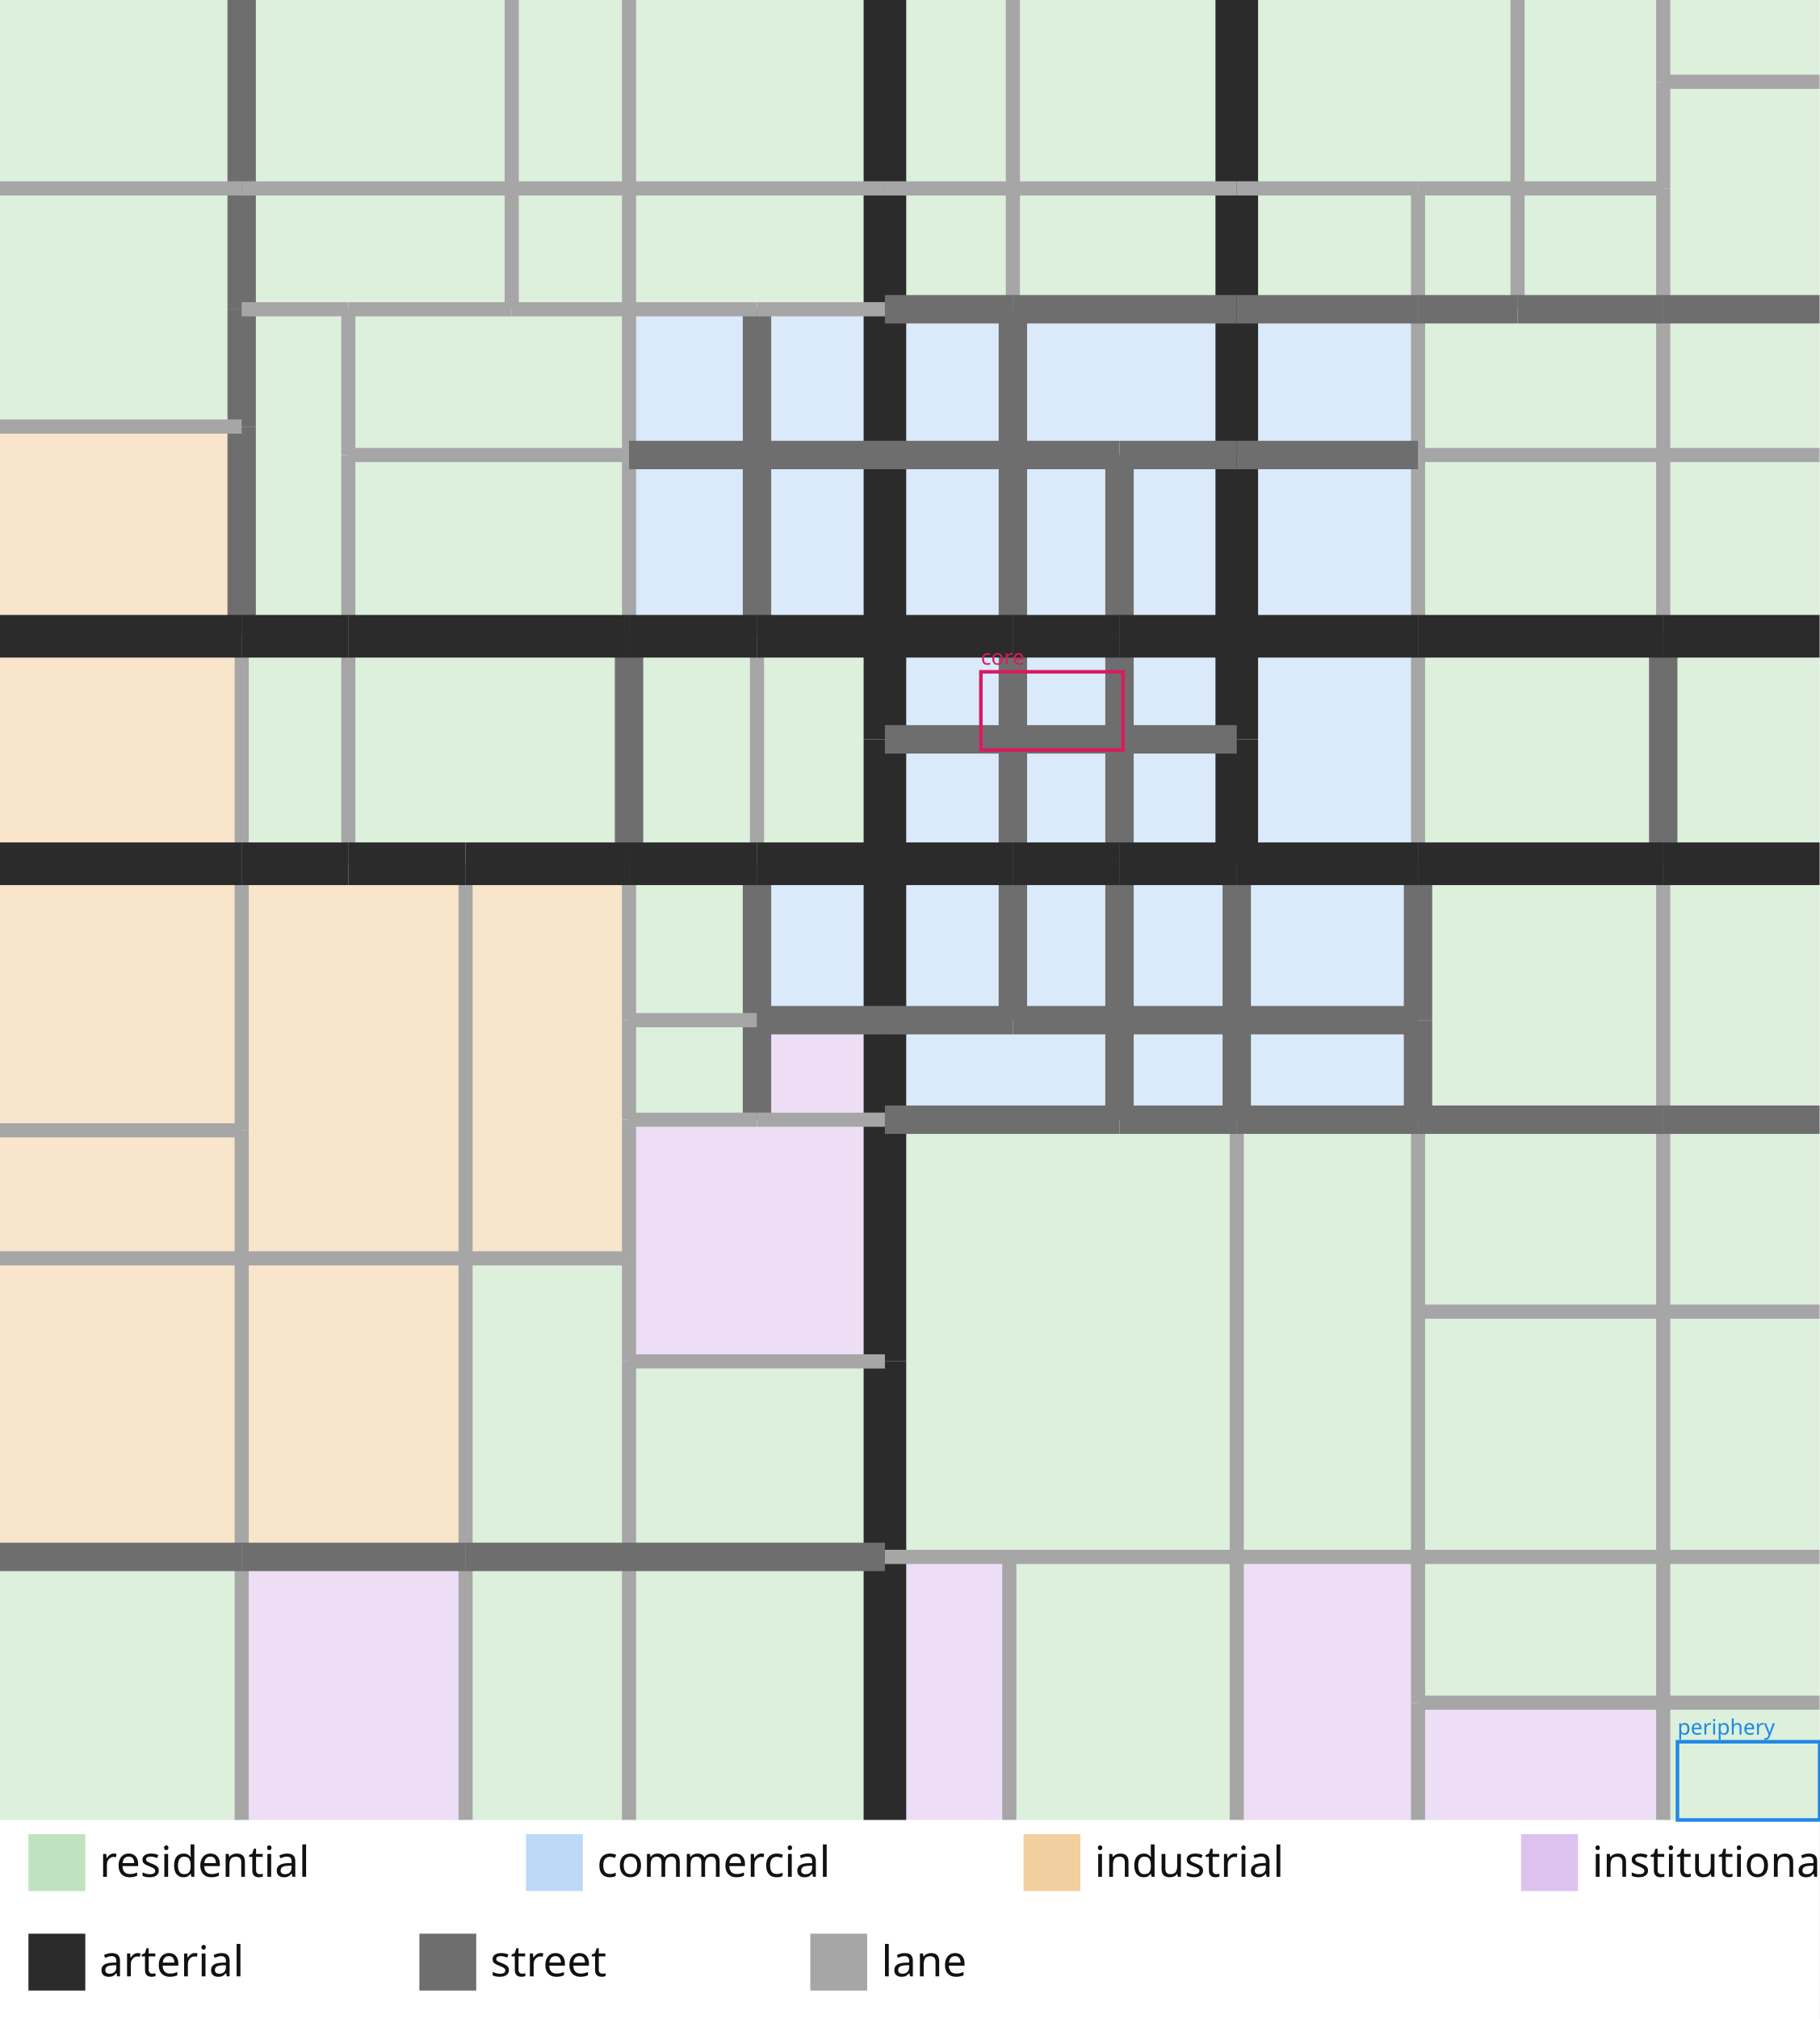
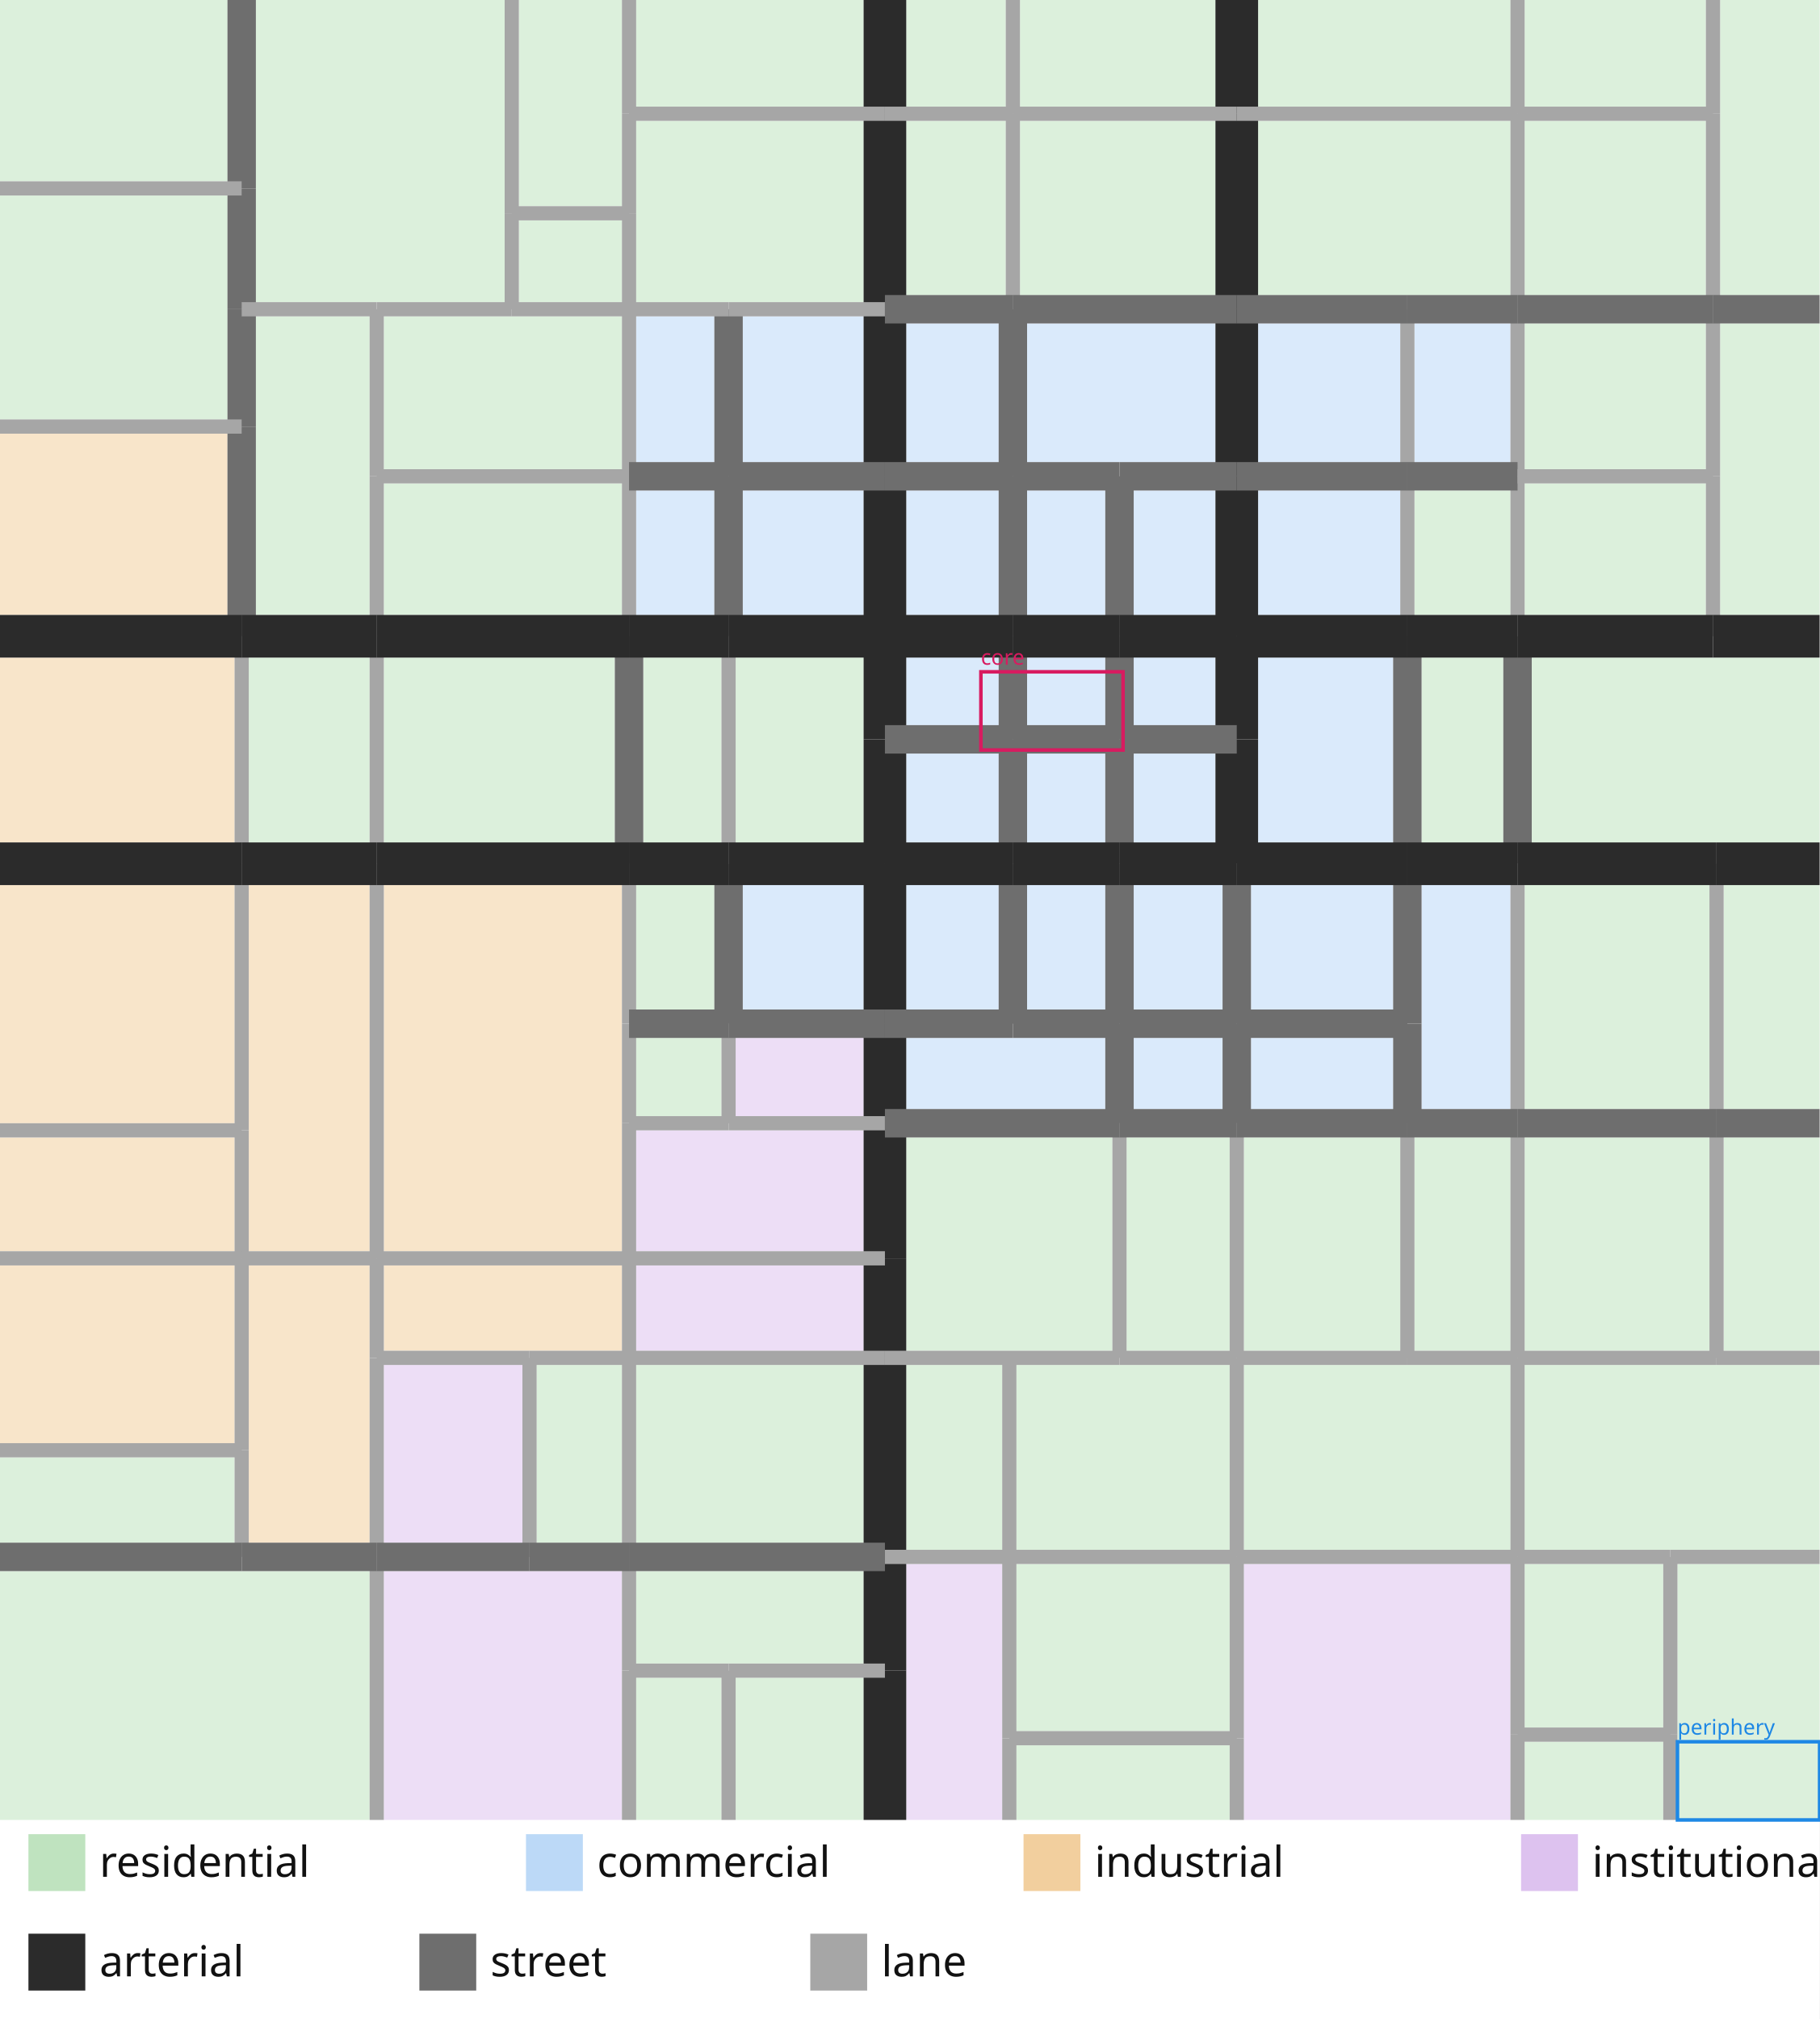
<svg xmlns="http://www.w3.org/2000/svg" width="512" height="568" viewBox="0 0 512 568">
  <rect x="0" y="0" width="512" height="568" fill="#ffffff" />
  <rect x="0" y="0" width="64" height="51" fill="#bfe3bf" fill-opacity="0.55" />
-   <rect x="72" y="0" width="70" height="51" fill="#bfe3bf" fill-opacity="0.55" />
-   <rect x="146" y="0" width="29" height="51" fill="#bfe3bf" fill-opacity="0.55" />
-   <rect x="179" y="0" width="64" height="51" fill="#bfe3bf" fill-opacity="0.55" />
-   <rect x="255" y="0" width="28" height="51" fill="#bfe3bf" fill-opacity="0.55" />
-   <rect x="287" y="0" width="55" height="51" fill="#bfe3bf" fill-opacity="0.55" />
-   <rect x="354" y="0" width="71" height="51" fill="#bfe3bf" fill-opacity="0.55" />
-   <rect x="429" y="0" width="37" height="51" fill="#bfe3bf" fill-opacity="0.55" />
-   <rect x="470" y="0" width="42" height="21" fill="#bfe3bf" fill-opacity="0.55" />
-   <rect x="470" y="25" width="42" height="58" fill="#bfe3bf" fill-opacity="0.55" />
+   <rect x="72" y="0" width="70" height="85" fill="#bfe3bf" fill-opacity="0.55" />
+   <rect x="146" y="0" width="29" height="58" fill="#bfe3bf" fill-opacity="0.55" />
+   <rect x="179" y="0" width="64" height="30" fill="#bfe3bf" fill-opacity="0.55" />
+   <rect x="255" y="0" width="28" height="30" fill="#bfe3bf" fill-opacity="0.55" />
+   <rect x="287" y="0" width="55" height="30" fill="#bfe3bf" fill-opacity="0.55" />
+   <rect x="354" y="0" width="71" height="30" fill="#bfe3bf" fill-opacity="0.55" />
+   <rect x="429" y="0" width="51" height="30" fill="#bfe3bf" fill-opacity="0.55" />
+   <rect x="484" y="0" width="28" height="83" fill="#bfe3bf" fill-opacity="0.55" />
+   <rect x="179" y="34" width="64" height="51" fill="#bfe3bf" fill-opacity="0.55" />
+   <rect x="255" y="34" width="28" height="49" fill="#bfe3bf" fill-opacity="0.55" />
+   <rect x="287" y="34" width="55" height="49" fill="#bfe3bf" fill-opacity="0.55" />
+   <rect x="354" y="34" width="71" height="49" fill="#bfe3bf" fill-opacity="0.55" />
+   <rect x="429" y="34" width="51" height="49" fill="#bfe3bf" fill-opacity="0.55" />
  <rect x="0" y="55" width="64" height="63" fill="#bfe3bf" fill-opacity="0.55" />
-   <rect x="72" y="55" width="70" height="30" fill="#bfe3bf" fill-opacity="0.55" />
-   <rect x="146" y="55" width="29" height="30" fill="#bfe3bf" fill-opacity="0.55" />
-   <rect x="179" y="55" width="64" height="30" fill="#bfe3bf" fill-opacity="0.55" />
-   <rect x="255" y="55" width="28" height="28" fill="#bfe3bf" fill-opacity="0.55" />
-   <rect x="287" y="55" width="55" height="28" fill="#bfe3bf" fill-opacity="0.55" />
-   <rect x="354" y="55" width="43" height="28" fill="#bfe3bf" fill-opacity="0.55" />
-   <rect x="401" y="55" width="24" height="28" fill="#bfe3bf" fill-opacity="0.55" />
-   <rect x="429" y="55" width="37" height="28" fill="#bfe3bf" fill-opacity="0.55" />
-   <rect x="72" y="89" width="24" height="84" fill="#bfe3bf" fill-opacity="0.55" />
-   <rect x="100" y="89" width="75" height="37" fill="#bfe3bf" fill-opacity="0.55" />
-   <rect x="179" y="89" width="30" height="35" fill="#bcd9f7" fill-opacity="0.55" />
-   <rect x="217" y="89" width="26" height="35" fill="#bcd9f7" fill-opacity="0.55" />
-   <rect x="255" y="91" width="26" height="33" fill="#bcd9f7" fill-opacity="0.55" />
-   <rect x="289" y="91" width="53" height="33" fill="#bcd9f7" fill-opacity="0.55" />
-   <rect x="354" y="91" width="43" height="33" fill="#bcd9f7" fill-opacity="0.55" />
-   <rect x="401" y="91" width="65" height="35" fill="#bfe3bf" fill-opacity="0.55" />
-   <rect x="470" y="91" width="42" height="35" fill="#bfe3bf" fill-opacity="0.55" />
+   <rect x="146" y="62" width="29" height="23" fill="#bfe3bf" fill-opacity="0.55" />
+   <rect x="72" y="89" width="32" height="84" fill="#bfe3bf" fill-opacity="0.55" />
+   <rect x="108" y="89" width="67" height="43" fill="#bfe3bf" fill-opacity="0.55" />
+   <rect x="179" y="89" width="22" height="41" fill="#bcd9f7" fill-opacity="0.55" />
+   <rect x="209" y="89" width="34" height="41" fill="#bcd9f7" fill-opacity="0.55" />
+   <rect x="255" y="91" width="26" height="39" fill="#bcd9f7" fill-opacity="0.55" />
+   <rect x="289" y="91" width="53" height="39" fill="#bcd9f7" fill-opacity="0.55" />
+   <rect x="354" y="91" width="40" height="39" fill="#bcd9f7" fill-opacity="0.55" />
+   <rect x="398" y="91" width="27" height="39" fill="#bcd9f7" fill-opacity="0.55" />
+   <rect x="429" y="91" width="51" height="41" fill="#bfe3bf" fill-opacity="0.55" />
+   <rect x="484" y="91" width="28" height="82" fill="#bfe3bf" fill-opacity="0.55" />
  <rect x="0" y="122" width="64" height="51" fill="#f2cf9e" fill-opacity="0.55" />
-   <rect x="100" y="130" width="75" height="43" fill="#bfe3bf" fill-opacity="0.55" />
-   <rect x="401" y="130" width="65" height="43" fill="#bfe3bf" fill-opacity="0.55" />
-   <rect x="470" y="130" width="42" height="43" fill="#bfe3bf" fill-opacity="0.55" />
-   <rect x="179" y="132" width="30" height="41" fill="#bcd9f7" fill-opacity="0.55" />
-   <rect x="217" y="132" width="26" height="41" fill="#bcd9f7" fill-opacity="0.55" />
-   <rect x="255" y="132" width="26" height="41" fill="#bcd9f7" fill-opacity="0.55" />
-   <rect x="289" y="132" width="22" height="41" fill="#bcd9f7" fill-opacity="0.55" />
-   <rect x="319" y="132" width="23" height="41" fill="#bcd9f7" fill-opacity="0.55" />
-   <rect x="354" y="132" width="43" height="41" fill="#bcd9f7" fill-opacity="0.55" />
+   <rect x="108" y="136" width="67" height="37" fill="#bfe3bf" fill-opacity="0.55" />
+   <rect x="429" y="136" width="51" height="37" fill="#bfe3bf" fill-opacity="0.55" />
+   <rect x="179" y="138" width="22" height="35" fill="#bcd9f7" fill-opacity="0.55" />
+   <rect x="209" y="138" width="34" height="35" fill="#bcd9f7" fill-opacity="0.55" />
+   <rect x="255" y="138" width="26" height="35" fill="#bcd9f7" fill-opacity="0.55" />
+   <rect x="289" y="138" width="22" height="35" fill="#bcd9f7" fill-opacity="0.55" />
+   <rect x="319" y="138" width="23" height="35" fill="#bcd9f7" fill-opacity="0.55" />
+   <rect x="354" y="138" width="40" height="35" fill="#bcd9f7" fill-opacity="0.55" />
+   <rect x="398" y="138" width="27" height="35" fill="#bfe3bf" fill-opacity="0.55" />
  <rect x="0" y="185" width="66" height="52" fill="#f2cf9e" fill-opacity="0.55" />
-   <rect x="70" y="185" width="26" height="52" fill="#bfe3bf" fill-opacity="0.55" />
-   <rect x="100" y="185" width="73" height="52" fill="#bfe3bf" fill-opacity="0.55" />
-   <rect x="181" y="185" width="30" height="52" fill="#bfe3bf" fill-opacity="0.55" />
-   <rect x="215" y="185" width="28" height="52" fill="#bfe3bf" fill-opacity="0.55" />
+   <rect x="70" y="185" width="34" height="52" fill="#bfe3bf" fill-opacity="0.55" />
+   <rect x="108" y="185" width="65" height="52" fill="#bfe3bf" fill-opacity="0.55" />
+   <rect x="181" y="185" width="22" height="52" fill="#bfe3bf" fill-opacity="0.55" />
+   <rect x="207" y="185" width="36" height="52" fill="#bfe3bf" fill-opacity="0.55" />
  <rect x="255" y="185" width="26" height="19" fill="#bcd9f7" fill-opacity="0.55" />
  <rect x="289" y="185" width="22" height="19" fill="#bcd9f7" fill-opacity="0.55" />
  <rect x="319" y="185" width="23" height="19" fill="#bcd9f7" fill-opacity="0.55" />
-   <rect x="354" y="185" width="43" height="52" fill="#bcd9f7" fill-opacity="0.55" />
-   <rect x="401" y="185" width="63" height="52" fill="#bfe3bf" fill-opacity="0.55" />
-   <rect x="472" y="185" width="40" height="52" fill="#bfe3bf" fill-opacity="0.55" />
+   <rect x="354" y="185" width="38" height="52" fill="#bcd9f7" fill-opacity="0.55" />
+   <rect x="400" y="185" width="23" height="52" fill="#bfe3bf" fill-opacity="0.55" />
+   <rect x="431" y="185" width="81" height="52" fill="#bfe3bf" fill-opacity="0.55" />
  <rect x="255" y="212" width="26" height="25" fill="#bcd9f7" fill-opacity="0.55" />
  <rect x="289" y="212" width="22" height="25" fill="#bcd9f7" fill-opacity="0.55" />
  <rect x="319" y="212" width="23" height="25" fill="#bcd9f7" fill-opacity="0.55" />
  <rect x="0" y="249" width="66" height="67" fill="#f2cf9e" fill-opacity="0.55" />
-   <rect x="70" y="249" width="59" height="103" fill="#f2cf9e" fill-opacity="0.55" />
-   <rect x="133" y="249" width="42" height="103" fill="#f2cf9e" fill-opacity="0.55" />
-   <rect x="179" y="249" width="30" height="36" fill="#bfe3bf" fill-opacity="0.55" />
-   <rect x="217" y="249" width="26" height="34" fill="#bcd9f7" fill-opacity="0.55" />
-   <rect x="255" y="249" width="26" height="34" fill="#bcd9f7" fill-opacity="0.55" />
-   <rect x="289" y="249" width="22" height="34" fill="#bcd9f7" fill-opacity="0.55" />
-   <rect x="319" y="249" width="25" height="34" fill="#bcd9f7" fill-opacity="0.55" />
-   <rect x="352" y="249" width="43" height="34" fill="#bcd9f7" fill-opacity="0.55" />
-   <rect x="403" y="249" width="63" height="62" fill="#bfe3bf" fill-opacity="0.55" />
-   <rect x="470" y="249" width="42" height="62" fill="#bfe3bf" fill-opacity="0.55" />
-   <rect x="179" y="289" width="30" height="24" fill="#bfe3bf" fill-opacity="0.55" />
-   <rect x="217" y="291" width="26" height="22" fill="#ddc2ef" fill-opacity="0.55" />
-   <rect x="255" y="291" width="56" height="20" fill="#bcd9f7" fill-opacity="0.55" />
-   <rect x="319" y="291" width="25" height="20" fill="#bcd9f7" fill-opacity="0.55" />
-   <rect x="352" y="291" width="43" height="20" fill="#bcd9f7" fill-opacity="0.55" />
-   <rect x="179" y="317" width="64" height="64" fill="#ddc2ef" fill-opacity="0.55" />
-   <rect x="255" y="319" width="91" height="117" fill="#bfe3bf" fill-opacity="0.55" />
-   <rect x="350" y="319" width="47" height="117" fill="#bfe3bf" fill-opacity="0.55" />
-   <rect x="401" y="319" width="65" height="48" fill="#bfe3bf" fill-opacity="0.55" />
-   <rect x="470" y="319" width="42" height="48" fill="#bfe3bf" fill-opacity="0.55" />
+   <rect x="70" y="249" width="34" height="103" fill="#f2cf9e" fill-opacity="0.55" />
+   <rect x="108" y="249" width="67" height="103" fill="#f2cf9e" fill-opacity="0.55" />
+   <rect x="179" y="249" width="22" height="35" fill="#bfe3bf" fill-opacity="0.55" />
+   <rect x="209" y="249" width="34" height="35" fill="#bcd9f7" fill-opacity="0.55" />
+   <rect x="255" y="249" width="26" height="35" fill="#bcd9f7" fill-opacity="0.55" />
+   <rect x="289" y="249" width="22" height="35" fill="#bcd9f7" fill-opacity="0.55" />
+   <rect x="319" y="249" width="25" height="35" fill="#bcd9f7" fill-opacity="0.55" />
+   <rect x="352" y="249" width="40" height="35" fill="#bcd9f7" fill-opacity="0.55" />
+   <rect x="400" y="249" width="25" height="63" fill="#bcd9f7" fill-opacity="0.55" />
+   <rect x="429" y="249" width="52" height="63" fill="#bfe3bf" fill-opacity="0.55" />
+   <rect x="485" y="249" width="27" height="63" fill="#bfe3bf" fill-opacity="0.55" />
+   <rect x="179" y="292" width="24" height="22" fill="#bfe3bf" fill-opacity="0.55" />
+   <rect x="207" y="292" width="36" height="22" fill="#ddc2ef" fill-opacity="0.55" />
+   <rect x="255" y="292" width="56" height="20" fill="#bcd9f7" fill-opacity="0.55" />
+   <rect x="319" y="292" width="25" height="20" fill="#bcd9f7" fill-opacity="0.55" />
+   <rect x="352" y="292" width="40" height="20" fill="#bcd9f7" fill-opacity="0.55" />
+   <rect x="179" y="318" width="64" height="34" fill="#ddc2ef" fill-opacity="0.55" />
  <rect x="0" y="320" width="66" height="32" fill="#f2cf9e" fill-opacity="0.55" />
-   <rect x="0" y="356" width="66" height="78" fill="#f2cf9e" fill-opacity="0.55" />
-   <rect x="70" y="356" width="59" height="78" fill="#f2cf9e" fill-opacity="0.55" />
-   <rect x="133" y="356" width="42" height="78" fill="#bfe3bf" fill-opacity="0.55" />
-   <rect x="401" y="371" width="65" height="65" fill="#bfe3bf" fill-opacity="0.55" />
-   <rect x="470" y="371" width="42" height="65" fill="#bfe3bf" fill-opacity="0.55" />
-   <rect x="179" y="385" width="64" height="49" fill="#bfe3bf" fill-opacity="0.55" />
+   <rect x="255" y="320" width="58" height="60" fill="#bfe3bf" fill-opacity="0.55" />
+   <rect x="317" y="320" width="29" height="60" fill="#bfe3bf" fill-opacity="0.55" />
+   <rect x="350" y="320" width="44" height="60" fill="#bfe3bf" fill-opacity="0.55" />
+   <rect x="398" y="320" width="27" height="60" fill="#bfe3bf" fill-opacity="0.55" />
+   <rect x="429" y="320" width="52" height="60" fill="#bfe3bf" fill-opacity="0.55" />
+   <rect x="485" y="320" width="27" height="60" fill="#bfe3bf" fill-opacity="0.55" />
+   <rect x="0" y="356" width="66" height="50" fill="#f2cf9e" fill-opacity="0.55" />
+   <rect x="70" y="356" width="34" height="78" fill="#f2cf9e" fill-opacity="0.55" />
+   <rect x="108" y="356" width="67" height="24" fill="#f2cf9e" fill-opacity="0.55" />
+   <rect x="179" y="356" width="64" height="24" fill="#ddc2ef" fill-opacity="0.55" />
+   <rect x="108" y="384" width="39" height="50" fill="#ddc2ef" fill-opacity="0.55" />
+   <rect x="151" y="384" width="24" height="50" fill="#bfe3bf" fill-opacity="0.55" />
+   <rect x="179" y="384" width="64" height="50" fill="#bfe3bf" fill-opacity="0.55" />
+   <rect x="255" y="384" width="27" height="52" fill="#bfe3bf" fill-opacity="0.55" />
+   <rect x="286" y="384" width="60" height="52" fill="#bfe3bf" fill-opacity="0.55" />
+   <rect x="350" y="384" width="75" height="52" fill="#bfe3bf" fill-opacity="0.55" />
+   <rect x="429" y="384" width="83" height="52" fill="#bfe3bf" fill-opacity="0.55" />
+   <rect x="0" y="410" width="66" height="24" fill="#bfe3bf" fill-opacity="0.55" />
  <rect x="255" y="440" width="27" height="72" fill="#ddc2ef" fill-opacity="0.55" />
-   <rect x="286" y="440" width="60" height="72" fill="#bfe3bf" fill-opacity="0.55" />
-   <rect x="350" y="440" width="47" height="72" fill="#ddc2ef" fill-opacity="0.55" />
-   <rect x="401" y="440" width="65" height="37" fill="#bfe3bf" fill-opacity="0.55" />
-   <rect x="470" y="440" width="42" height="37" fill="#bfe3bf" fill-opacity="0.55" />
-   <rect x="0" y="442" width="66" height="70" fill="#bfe3bf" fill-opacity="0.55" />
-   <rect x="70" y="442" width="59" height="70" fill="#ddc2ef" fill-opacity="0.55" />
-   <rect x="133" y="442" width="42" height="70" fill="#bfe3bf" fill-opacity="0.55" />
-   <rect x="179" y="442" width="64" height="70" fill="#bfe3bf" fill-opacity="0.55" />
-   <rect x="401" y="481" width="65" height="31" fill="#ddc2ef" fill-opacity="0.55" />
-   <rect x="470" y="481" width="42" height="31" fill="#bfe3bf" fill-opacity="0.55" />
+   <rect x="286" y="440" width="60" height="47" fill="#bfe3bf" fill-opacity="0.55" />
+   <rect x="350" y="440" width="75" height="72" fill="#ddc2ef" fill-opacity="0.55" />
+   <rect x="429" y="440" width="39" height="46" fill="#bfe3bf" fill-opacity="0.55" />
+   <rect x="472" y="440" width="40" height="72" fill="#bfe3bf" fill-opacity="0.55" />
+   <rect x="0" y="442" width="104" height="70" fill="#bfe3bf" fill-opacity="0.55" />
+   <rect x="108" y="442" width="67" height="70" fill="#ddc2ef" fill-opacity="0.55" />
+   <rect x="179" y="442" width="64" height="26" fill="#bfe3bf" fill-opacity="0.55" />
+   <rect x="179" y="472" width="24" height="40" fill="#bfe3bf" fill-opacity="0.55" />
+   <rect x="207" y="472" width="36" height="40" fill="#bfe3bf" fill-opacity="0.55" />
+   <rect x="429" y="490" width="39" height="22" fill="#bfe3bf" fill-opacity="0.55" />
+   <rect x="286" y="491" width="60" height="21" fill="#bfe3bf" fill-opacity="0.55" />
  <rect x="64" y="0" width="8" height="53" fill="#6e6e6e" />
  <rect x="64" y="53" width="8" height="34" fill="#6e6e6e" />
  <rect x="64" y="87" width="8" height="33" fill="#6e6e6e" />
  <rect x="64" y="120" width="8" height="59" fill="#6e6e6e" />
  <rect x="66" y="179" width="4" height="64" fill="#a6a6a6" />
  <rect x="66" y="243" width="4" height="75" fill="#a6a6a6" />
  <rect x="66" y="318" width="4" height="36" fill="#a6a6a6" />
-   <rect x="66" y="354" width="4" height="84" fill="#a6a6a6" />
-   <rect x="66" y="438" width="4" height="74" fill="#a6a6a6" />
-   <rect x="96" y="87" width="4" height="41" fill="#a6a6a6" />
-   <rect x="96" y="128" width="4" height="51" fill="#a6a6a6" />
-   <rect x="96" y="179" width="4" height="64" fill="#a6a6a6" />
-   <rect x="129" y="243" width="4" height="111" fill="#a6a6a6" />
-   <rect x="129" y="354" width="4" height="84" fill="#a6a6a6" />
-   <rect x="129" y="438" width="4" height="74" fill="#a6a6a6" />
-   <rect x="142" y="0" width="4" height="53" fill="#a6a6a6" />
-   <rect x="142" y="53" width="4" height="34" fill="#a6a6a6" />
-   <rect x="175" y="0" width="4" height="53" fill="#a6a6a6" />
-   <rect x="175" y="53" width="4" height="34" fill="#a6a6a6" />
-   <rect x="175" y="87" width="4" height="41" fill="#a6a6a6" />
-   <rect x="175" y="128" width="4" height="51" fill="#a6a6a6" />
+   <rect x="66" y="354" width="4" height="54" fill="#a6a6a6" />
+   <rect x="66" y="408" width="4" height="30" fill="#a6a6a6" />
+   <rect x="104" y="87" width="4" height="47" fill="#a6a6a6" />
+   <rect x="104" y="134" width="4" height="45" fill="#a6a6a6" />
+   <rect x="104" y="179" width="4" height="64" fill="#a6a6a6" />
+   <rect x="104" y="243" width="4" height="111" fill="#a6a6a6" />
+   <rect x="104" y="354" width="4" height="28" fill="#a6a6a6" />
+   <rect x="104" y="382" width="4" height="56" fill="#a6a6a6" />
+   <rect x="104" y="438" width="4" height="74" fill="#a6a6a6" />
+   <rect x="142" y="0" width="4" height="60" fill="#a6a6a6" />
+   <rect x="142" y="60" width="4" height="27" fill="#a6a6a6" />
+   <rect x="147" y="382" width="4" height="56" fill="#a6a6a6" />
+   <rect x="175" y="0" width="4" height="32" fill="#a6a6a6" />
+   <rect x="175" y="32" width="4" height="28" fill="#a6a6a6" />
+   <rect x="175" y="60" width="4" height="27" fill="#a6a6a6" />
+   <rect x="175" y="87" width="4" height="47" fill="#a6a6a6" />
+   <rect x="175" y="134" width="4" height="45" fill="#a6a6a6" />
  <rect x="173" y="179" width="8" height="64" fill="#6e6e6e" />
-   <rect x="175" y="243" width="4" height="44" fill="#a6a6a6" />
-   <rect x="175" y="287" width="4" height="28" fill="#a6a6a6" />
-   <rect x="175" y="315" width="4" height="39" fill="#a6a6a6" />
-   <rect x="175" y="354" width="4" height="29" fill="#a6a6a6" />
-   <rect x="175" y="383" width="4" height="55" fill="#a6a6a6" />
-   <rect x="175" y="438" width="4" height="74" fill="#a6a6a6" />
-   <rect x="209" y="87" width="8" height="41" fill="#6e6e6e" />
-   <rect x="209" y="128" width="8" height="51" fill="#6e6e6e" />
-   <rect x="211" y="179" width="4" height="64" fill="#a6a6a6" />
-   <rect x="209" y="243" width="8" height="44" fill="#6e6e6e" />
-   <rect x="209" y="287" width="8" height="28" fill="#6e6e6e" />
-   <rect x="243" y="0" width="12" height="53" fill="#2b2b2b" />
-   <rect x="243" y="53" width="12" height="34" fill="#2b2b2b" />
-   <rect x="243" y="87" width="12" height="41" fill="#2b2b2b" />
-   <rect x="243" y="128" width="12" height="51" fill="#2b2b2b" />
+   <rect x="175" y="243" width="4" height="45" fill="#a6a6a6" />
+   <rect x="175" y="288" width="4" height="28" fill="#a6a6a6" />
+   <rect x="175" y="316" width="4" height="38" fill="#a6a6a6" />
+   <rect x="175" y="354" width="4" height="28" fill="#a6a6a6" />
+   <rect x="175" y="382" width="4" height="56" fill="#a6a6a6" />
+   <rect x="175" y="438" width="4" height="32" fill="#a6a6a6" />
+   <rect x="175" y="470" width="4" height="42" fill="#a6a6a6" />
+   <rect x="201" y="87" width="8" height="47" fill="#6e6e6e" />
+   <rect x="201" y="134" width="8" height="45" fill="#6e6e6e" />
+   <rect x="203" y="179" width="4" height="64" fill="#a6a6a6" />
+   <rect x="201" y="243" width="8" height="45" fill="#6e6e6e" />
+   <rect x="203" y="288" width="4" height="28" fill="#a6a6a6" />
+   <rect x="203" y="470" width="4" height="42" fill="#a6a6a6" />
+   <rect x="243" y="0" width="12" height="32" fill="#2b2b2b" />
+   <rect x="243" y="32" width="12" height="55" fill="#2b2b2b" />
+   <rect x="243" y="87" width="12" height="47" fill="#2b2b2b" />
+   <rect x="243" y="134" width="12" height="45" fill="#2b2b2b" />
  <rect x="243" y="179" width="12" height="29" fill="#2b2b2b" />
  <rect x="243" y="208" width="12" height="35" fill="#2b2b2b" />
-   <rect x="243" y="243" width="12" height="44" fill="#2b2b2b" />
-   <rect x="243" y="287" width="12" height="28" fill="#2b2b2b" />
-   <rect x="243" y="315" width="12" height="68" fill="#2b2b2b" />
-   <rect x="243" y="383" width="12" height="55" fill="#2b2b2b" />
-   <rect x="243" y="438" width="12" height="74" fill="#2b2b2b" />
-   <rect x="282" y="438" width="4" height="74" fill="#a6a6a6" />
-   <rect x="283" y="0" width="4" height="53" fill="#a6a6a6" />
-   <rect x="283" y="53" width="4" height="34" fill="#a6a6a6" />
-   <rect x="281" y="87" width="8" height="41" fill="#6e6e6e" />
-   <rect x="281" y="128" width="8" height="51" fill="#6e6e6e" />
+   <rect x="243" y="243" width="12" height="45" fill="#2b2b2b" />
+   <rect x="243" y="288" width="12" height="28" fill="#2b2b2b" />
+   <rect x="243" y="316" width="12" height="38" fill="#2b2b2b" />
+   <rect x="243" y="354" width="12" height="28" fill="#2b2b2b" />
+   <rect x="243" y="382" width="12" height="56" fill="#2b2b2b" />
+   <rect x="243" y="438" width="12" height="32" fill="#2b2b2b" />
+   <rect x="243" y="470" width="12" height="42" fill="#2b2b2b" />
+   <rect x="282" y="382" width="4" height="56" fill="#a6a6a6" />
+   <rect x="282" y="438" width="4" height="51" fill="#a6a6a6" />
+   <rect x="282" y="489" width="4" height="23" fill="#a6a6a6" />
+   <rect x="283" y="0" width="4" height="32" fill="#a6a6a6" />
+   <rect x="283" y="32" width="4" height="55" fill="#a6a6a6" />
+   <rect x="281" y="87" width="8" height="47" fill="#6e6e6e" />
+   <rect x="281" y="134" width="8" height="45" fill="#6e6e6e" />
  <rect x="281" y="179" width="8" height="29" fill="#6e6e6e" />
  <rect x="281" y="208" width="8" height="35" fill="#6e6e6e" />
-   <rect x="281" y="243" width="8" height="44" fill="#6e6e6e" />
-   <rect x="311" y="128" width="8" height="51" fill="#6e6e6e" />
+   <rect x="281" y="243" width="8" height="45" fill="#6e6e6e" />
+   <rect x="311" y="134" width="8" height="45" fill="#6e6e6e" />
  <rect x="311" y="179" width="8" height="29" fill="#6e6e6e" />
  <rect x="311" y="208" width="8" height="35" fill="#6e6e6e" />
-   <rect x="311" y="243" width="8" height="44" fill="#6e6e6e" />
-   <rect x="311" y="287" width="8" height="28" fill="#6e6e6e" />
-   <rect x="342" y="0" width="12" height="53" fill="#2b2b2b" />
-   <rect x="342" y="53" width="12" height="34" fill="#2b2b2b" />
-   <rect x="342" y="87" width="12" height="41" fill="#2b2b2b" />
-   <rect x="342" y="128" width="12" height="51" fill="#2b2b2b" />
+   <rect x="311" y="243" width="8" height="45" fill="#6e6e6e" />
+   <rect x="311" y="288" width="8" height="28" fill="#6e6e6e" />
+   <rect x="313" y="316" width="4" height="66" fill="#a6a6a6" />
+   <rect x="342" y="0" width="12" height="32" fill="#2b2b2b" />
+   <rect x="342" y="32" width="12" height="55" fill="#2b2b2b" />
+   <rect x="342" y="87" width="12" height="47" fill="#2b2b2b" />
+   <rect x="342" y="134" width="12" height="45" fill="#2b2b2b" />
  <rect x="342" y="179" width="12" height="29" fill="#2b2b2b" />
  <rect x="342" y="208" width="12" height="35" fill="#2b2b2b" />
-   <rect x="344" y="243" width="8" height="44" fill="#6e6e6e" />
-   <rect x="344" y="287" width="8" height="28" fill="#6e6e6e" />
-   <rect x="346" y="315" width="4" height="123" fill="#a6a6a6" />
-   <rect x="346" y="438" width="4" height="74" fill="#a6a6a6" />
-   <rect x="397" y="53" width="4" height="34" fill="#a6a6a6" />
-   <rect x="397" y="87" width="4" height="41" fill="#a6a6a6" />
-   <rect x="397" y="128" width="4" height="51" fill="#a6a6a6" />
-   <rect x="397" y="179" width="4" height="64" fill="#a6a6a6" />
-   <rect x="395" y="243" width="8" height="44" fill="#6e6e6e" />
-   <rect x="395" y="287" width="8" height="28" fill="#6e6e6e" />
-   <rect x="397" y="315" width="4" height="54" fill="#a6a6a6" />
-   <rect x="397" y="369" width="4" height="69" fill="#a6a6a6" />
-   <rect x="397" y="438" width="4" height="41" fill="#a6a6a6" />
-   <rect x="397" y="479" width="4" height="33" fill="#a6a6a6" />
-   <rect x="425" y="0" width="4" height="53" fill="#a6a6a6" />
-   <rect x="425" y="53" width="4" height="34" fill="#a6a6a6" />
-   <rect x="466" y="0" width="4" height="23" fill="#a6a6a6" />
-   <rect x="466" y="23" width="4" height="30" fill="#a6a6a6" />
-   <rect x="466" y="53" width="4" height="34" fill="#a6a6a6" />
-   <rect x="466" y="87" width="4" height="41" fill="#a6a6a6" />
-   <rect x="466" y="128" width="4" height="51" fill="#a6a6a6" />
-   <rect x="464" y="179" width="8" height="64" fill="#6e6e6e" />
-   <rect x="466" y="243" width="4" height="72" fill="#a6a6a6" />
-   <rect x="466" y="315" width="4" height="54" fill="#a6a6a6" />
-   <rect x="466" y="369" width="4" height="69" fill="#a6a6a6" />
-   <rect x="466" y="438" width="4" height="41" fill="#a6a6a6" />
-   <rect x="466" y="479" width="4" height="33" fill="#a6a6a6" />
-   <rect x="468" y="21" width="44" height="4" fill="#a6a6a6" />
+   <rect x="344" y="243" width="8" height="45" fill="#6e6e6e" />
+   <rect x="344" y="288" width="8" height="28" fill="#6e6e6e" />
+   <rect x="346" y="316" width="4" height="66" fill="#a6a6a6" />
+   <rect x="346" y="382" width="4" height="56" fill="#a6a6a6" />
+   <rect x="346" y="438" width="4" height="51" fill="#a6a6a6" />
+   <rect x="346" y="489" width="4" height="23" fill="#a6a6a6" />
+   <rect x="394" y="87" width="4" height="47" fill="#a6a6a6" />
+   <rect x="394" y="134" width="4" height="45" fill="#a6a6a6" />
+   <rect x="392" y="179" width="8" height="64" fill="#6e6e6e" />
+   <rect x="392" y="243" width="8" height="45" fill="#6e6e6e" />
+   <rect x="392" y="288" width="8" height="28" fill="#6e6e6e" />
+   <rect x="394" y="316" width="4" height="66" fill="#a6a6a6" />
+   <rect x="425" y="0" width="4" height="32" fill="#a6a6a6" />
+   <rect x="425" y="32" width="4" height="55" fill="#a6a6a6" />
+   <rect x="425" y="87" width="4" height="47" fill="#a6a6a6" />
+   <rect x="425" y="134" width="4" height="45" fill="#a6a6a6" />
+   <rect x="423" y="179" width="8" height="64" fill="#6e6e6e" />
+   <rect x="425" y="243" width="4" height="73" fill="#a6a6a6" />
+   <rect x="425" y="316" width="4" height="66" fill="#a6a6a6" />
+   <rect x="425" y="382" width="4" height="56" fill="#a6a6a6" />
+   <rect x="425" y="438" width="4" height="50" fill="#a6a6a6" />
+   <rect x="425" y="488" width="4" height="24" fill="#a6a6a6" />
+   <rect x="468" y="438" width="4" height="50" fill="#a6a6a6" />
+   <rect x="468" y="488" width="4" height="24" fill="#a6a6a6" />
+   <rect x="480" y="0" width="4" height="32" fill="#a6a6a6" />
+   <rect x="480" y="32" width="4" height="55" fill="#a6a6a6" />
+   <rect x="480" y="87" width="4" height="47" fill="#a6a6a6" />
+   <rect x="480" y="134" width="4" height="45" fill="#a6a6a6" />
+   <rect x="481" y="243" width="4" height="73" fill="#a6a6a6" />
+   <rect x="481" y="316" width="4" height="66" fill="#a6a6a6" />
+   <rect x="177" y="30" width="72" height="4" fill="#a6a6a6" />
+   <rect x="249" y="30" width="36" height="4" fill="#a6a6a6" />
+   <rect x="285" y="30" width="63" height="4" fill="#a6a6a6" />
+   <rect x="348" y="30" width="79" height="4" fill="#a6a6a6" />
+   <rect x="427" y="30" width="55" height="4" fill="#a6a6a6" />
  <rect x="0" y="51" width="68" height="4" fill="#a6a6a6" />
-   <rect x="68" y="51" width="76" height="4" fill="#a6a6a6" />
-   <rect x="144" y="51" width="33" height="4" fill="#a6a6a6" />
-   <rect x="177" y="51" width="72" height="4" fill="#a6a6a6" />
-   <rect x="249" y="51" width="36" height="4" fill="#a6a6a6" />
-   <rect x="285" y="51" width="63" height="4" fill="#a6a6a6" />
-   <rect x="348" y="51" width="51" height="4" fill="#a6a6a6" />
-   <rect x="399" y="51" width="28" height="4" fill="#a6a6a6" />
-   <rect x="427" y="51" width="41" height="4" fill="#a6a6a6" />
-   <rect x="68" y="85" width="30" height="4" fill="#a6a6a6" />
-   <rect x="98" y="85" width="46" height="4" fill="#a6a6a6" />
+   <rect x="144" y="58" width="33" height="4" fill="#a6a6a6" />
+   <rect x="68" y="85" width="38" height="4" fill="#a6a6a6" />
+   <rect x="106" y="85" width="38" height="4" fill="#a6a6a6" />
  <rect x="144" y="85" width="33" height="4" fill="#a6a6a6" />
-   <rect x="177" y="85" width="36" height="4" fill="#a6a6a6" />
-   <rect x="213" y="85" width="36" height="4" fill="#a6a6a6" />
+   <rect x="177" y="85" width="28" height="4" fill="#a6a6a6" />
+   <rect x="205" y="85" width="44" height="4" fill="#a6a6a6" />
  <rect x="249" y="83" width="36" height="8" fill="#6e6e6e" />
  <rect x="285" y="83" width="63" height="8" fill="#6e6e6e" />
-   <rect x="348" y="83" width="51" height="8" fill="#6e6e6e" />
-   <rect x="399" y="83" width="28" height="8" fill="#6e6e6e" />
-   <rect x="427" y="83" width="41" height="8" fill="#6e6e6e" />
-   <rect x="468" y="83" width="44" height="8" fill="#6e6e6e" />
+   <rect x="348" y="83" width="48" height="8" fill="#6e6e6e" />
+   <rect x="396" y="83" width="31" height="8" fill="#6e6e6e" />
+   <rect x="427" y="83" width="55" height="8" fill="#6e6e6e" />
+   <rect x="482" y="83" width="30" height="8" fill="#6e6e6e" />
  <rect x="0" y="118" width="68" height="4" fill="#a6a6a6" />
-   <rect x="98" y="126" width="79" height="4" fill="#a6a6a6" />
-   <rect x="177" y="124" width="36" height="8" fill="#6e6e6e" />
-   <rect x="213" y="124" width="36" height="8" fill="#6e6e6e" />
-   <rect x="249" y="124" width="36" height="8" fill="#6e6e6e" />
-   <rect x="285" y="124" width="30" height="8" fill="#6e6e6e" />
-   <rect x="315" y="124" width="33" height="8" fill="#6e6e6e" />
-   <rect x="348" y="124" width="51" height="8" fill="#6e6e6e" />
-   <rect x="399" y="126" width="69" height="4" fill="#a6a6a6" />
-   <rect x="468" y="126" width="44" height="4" fill="#a6a6a6" />
+   <rect x="106" y="132" width="71" height="4" fill="#a6a6a6" />
+   <rect x="177" y="130" width="28" height="8" fill="#6e6e6e" />
+   <rect x="205" y="130" width="44" height="8" fill="#6e6e6e" />
+   <rect x="249" y="130" width="36" height="8" fill="#6e6e6e" />
+   <rect x="285" y="130" width="30" height="8" fill="#6e6e6e" />
+   <rect x="315" y="130" width="33" height="8" fill="#6e6e6e" />
+   <rect x="348" y="130" width="48" height="8" fill="#6e6e6e" />
+   <rect x="396" y="130" width="31" height="8" fill="#6e6e6e" />
+   <rect x="427" y="132" width="55" height="4" fill="#a6a6a6" />
  <rect x="0" y="173" width="68" height="12" fill="#2b2b2b" />
-   <rect x="68" y="173" width="30" height="12" fill="#2b2b2b" />
-   <rect x="98" y="173" width="79" height="12" fill="#2b2b2b" />
-   <rect x="177" y="173" width="36" height="12" fill="#2b2b2b" />
-   <rect x="213" y="173" width="36" height="12" fill="#2b2b2b" />
+   <rect x="68" y="173" width="38" height="12" fill="#2b2b2b" />
+   <rect x="106" y="173" width="71" height="12" fill="#2b2b2b" />
+   <rect x="177" y="173" width="28" height="12" fill="#2b2b2b" />
+   <rect x="205" y="173" width="44" height="12" fill="#2b2b2b" />
  <rect x="249" y="173" width="36" height="12" fill="#2b2b2b" />
  <rect x="285" y="173" width="30" height="12" fill="#2b2b2b" />
  <rect x="315" y="173" width="33" height="12" fill="#2b2b2b" />
-   <rect x="348" y="173" width="51" height="12" fill="#2b2b2b" />
-   <rect x="399" y="173" width="69" height="12" fill="#2b2b2b" />
-   <rect x="468" y="173" width="44" height="12" fill="#2b2b2b" />
+   <rect x="348" y="173" width="48" height="12" fill="#2b2b2b" />
+   <rect x="396" y="173" width="31" height="12" fill="#2b2b2b" />
+   <rect x="427" y="173" width="55" height="12" fill="#2b2b2b" />
+   <rect x="482" y="173" width="30" height="12" fill="#2b2b2b" />
  <rect x="249" y="204" width="36" height="8" fill="#6e6e6e" />
  <rect x="285" y="204" width="30" height="8" fill="#6e6e6e" />
  <rect x="315" y="204" width="33" height="8" fill="#6e6e6e" />
  <rect x="0" y="237" width="68" height="12" fill="#2b2b2b" />
-   <rect x="68" y="237" width="30" height="12" fill="#2b2b2b" />
-   <rect x="98" y="237" width="33" height="12" fill="#2b2b2b" />
-   <rect x="131" y="237" width="46" height="12" fill="#2b2b2b" />
-   <rect x="177" y="237" width="36" height="12" fill="#2b2b2b" />
-   <rect x="213" y="237" width="36" height="12" fill="#2b2b2b" />
+   <rect x="68" y="237" width="38" height="12" fill="#2b2b2b" />
+   <rect x="106" y="237" width="71" height="12" fill="#2b2b2b" />
+   <rect x="177" y="237" width="28" height="12" fill="#2b2b2b" />
+   <rect x="205" y="237" width="44" height="12" fill="#2b2b2b" />
  <rect x="249" y="237" width="36" height="12" fill="#2b2b2b" />
  <rect x="285" y="237" width="30" height="12" fill="#2b2b2b" />
  <rect x="315" y="237" width="33" height="12" fill="#2b2b2b" />
-   <rect x="348" y="237" width="51" height="12" fill="#2b2b2b" />
-   <rect x="399" y="237" width="69" height="12" fill="#2b2b2b" />
-   <rect x="468" y="237" width="44" height="12" fill="#2b2b2b" />
-   <rect x="177" y="285" width="36" height="4" fill="#a6a6a6" />
-   <rect x="213" y="283" width="36" height="8" fill="#6e6e6e" />
-   <rect x="249" y="283" width="36" height="8" fill="#6e6e6e" />
-   <rect x="285" y="283" width="30" height="8" fill="#6e6e6e" />
-   <rect x="315" y="283" width="33" height="8" fill="#6e6e6e" />
-   <rect x="348" y="283" width="51" height="8" fill="#6e6e6e" />
-   <rect x="177" y="313" width="36" height="4" fill="#a6a6a6" />
-   <rect x="213" y="313" width="36" height="4" fill="#a6a6a6" />
-   <rect x="249" y="311" width="66" height="8" fill="#6e6e6e" />
-   <rect x="315" y="311" width="33" height="8" fill="#6e6e6e" />
-   <rect x="348" y="311" width="51" height="8" fill="#6e6e6e" />
-   <rect x="399" y="311" width="69" height="8" fill="#6e6e6e" />
-   <rect x="468" y="311" width="44" height="8" fill="#6e6e6e" />
+   <rect x="348" y="237" width="48" height="12" fill="#2b2b2b" />
+   <rect x="396" y="237" width="31" height="12" fill="#2b2b2b" />
+   <rect x="427" y="237" width="56" height="12" fill="#2b2b2b" />
+   <rect x="483" y="237" width="29" height="12" fill="#2b2b2b" />
+   <rect x="177" y="284" width="28" height="8" fill="#6e6e6e" />
+   <rect x="205" y="284" width="44" height="8" fill="#6e6e6e" />
+   <rect x="249" y="284" width="36" height="8" fill="#6e6e6e" />
+   <rect x="285" y="284" width="30" height="8" fill="#6e6e6e" />
+   <rect x="315" y="284" width="33" height="8" fill="#6e6e6e" />
+   <rect x="348" y="284" width="48" height="8" fill="#6e6e6e" />
+   <rect x="177" y="314" width="28" height="4" fill="#a6a6a6" />
+   <rect x="205" y="314" width="44" height="4" fill="#a6a6a6" />
+   <rect x="249" y="312" width="66" height="8" fill="#6e6e6e" />
+   <rect x="315" y="312" width="33" height="8" fill="#6e6e6e" />
+   <rect x="348" y="312" width="48" height="8" fill="#6e6e6e" />
+   <rect x="396" y="312" width="31" height="8" fill="#6e6e6e" />
+   <rect x="427" y="312" width="56" height="8" fill="#6e6e6e" />
+   <rect x="483" y="312" width="29" height="8" fill="#6e6e6e" />
  <rect x="0" y="316" width="68" height="4" fill="#a6a6a6" />
  <rect x="0" y="352" width="68" height="4" fill="#a6a6a6" />
-   <rect x="68" y="352" width="63" height="4" fill="#a6a6a6" />
-   <rect x="131" y="352" width="46" height="4" fill="#a6a6a6" />
-   <rect x="399" y="367" width="69" height="4" fill="#a6a6a6" />
-   <rect x="468" y="367" width="44" height="4" fill="#a6a6a6" />
-   <rect x="177" y="381" width="72" height="4" fill="#a6a6a6" />
+   <rect x="68" y="352" width="38" height="4" fill="#a6a6a6" />
+   <rect x="106" y="352" width="71" height="4" fill="#a6a6a6" />
+   <rect x="177" y="352" width="72" height="4" fill="#a6a6a6" />
+   <rect x="106" y="380" width="43" height="4" fill="#a6a6a6" />
+   <rect x="149" y="380" width="28" height="4" fill="#a6a6a6" />
+   <rect x="177" y="380" width="72" height="4" fill="#a6a6a6" />
+   <rect x="249" y="380" width="35" height="4" fill="#a6a6a6" />
+   <rect x="284" y="380" width="31" height="4" fill="#a6a6a6" />
+   <rect x="315" y="380" width="33" height="4" fill="#a6a6a6" />
+   <rect x="348" y="380" width="48" height="4" fill="#a6a6a6" />
+   <rect x="396" y="380" width="31" height="4" fill="#a6a6a6" />
+   <rect x="427" y="380" width="56" height="4" fill="#a6a6a6" />
+   <rect x="483" y="380" width="29" height="4" fill="#a6a6a6" />
+   <rect x="0" y="406" width="68" height="4" fill="#a6a6a6" />
  <rect x="0" y="434" width="68" height="8" fill="#6e6e6e" />
-   <rect x="68" y="434" width="63" height="8" fill="#6e6e6e" />
-   <rect x="131" y="434" width="46" height="8" fill="#6e6e6e" />
+   <rect x="68" y="434" width="38" height="8" fill="#6e6e6e" />
+   <rect x="106" y="434" width="43" height="8" fill="#6e6e6e" />
+   <rect x="149" y="434" width="28" height="8" fill="#6e6e6e" />
  <rect x="177" y="434" width="72" height="8" fill="#6e6e6e" />
  <rect x="249" y="436" width="35" height="4" fill="#a6a6a6" />
  <rect x="284" y="436" width="64" height="4" fill="#a6a6a6" />
-   <rect x="348" y="436" width="51" height="4" fill="#a6a6a6" />
-   <rect x="399" y="436" width="69" height="4" fill="#a6a6a6" />
-   <rect x="468" y="436" width="44" height="4" fill="#a6a6a6" />
-   <rect x="399" y="477" width="69" height="4" fill="#a6a6a6" />
-   <rect x="468" y="477" width="44" height="4" fill="#a6a6a6" />
+   <rect x="348" y="436" width="79" height="4" fill="#a6a6a6" />
+   <rect x="427" y="436" width="43" height="4" fill="#a6a6a6" />
+   <rect x="470" y="436" width="42" height="4" fill="#a6a6a6" />
+   <rect x="177" y="468" width="28" height="4" fill="#a6a6a6" />
+   <rect x="205" y="468" width="44" height="4" fill="#a6a6a6" />
+   <rect x="427" y="486" width="43" height="4" fill="#a6a6a6" />
+   <rect x="284" y="487" width="64" height="4" fill="#a6a6a6" />
  <rect x="276" y="189" width="40" height="22" fill="none" stroke="#d81b60" stroke-width="1" />
  <text x="276" y="187" font-family="sans-serif" font-size="6" fill="#d81b60">core</text>
  <rect x="472" y="490" width="40" height="22" fill="none" stroke="#1e88e5" stroke-width="1" />
  <text x="472" y="488" font-family="sans-serif" font-size="6" fill="#1e88e5">periphery</text>
  <rect x="8" y="516" width="16" height="16" fill="#bfe3bf" />
  <text x="28" y="528" font-family="sans-serif" font-size="12" fill="#111">residential</text>
  <rect x="148" y="516" width="16" height="16" fill="#bcd9f7" />
  <text x="168" y="528" font-family="sans-serif" font-size="12" fill="#111">commercial</text>
  <rect x="288" y="516" width="16" height="16" fill="#f2cf9e" />
  <text x="308" y="528" font-family="sans-serif" font-size="12" fill="#111">industrial</text>
  <rect x="428" y="516" width="16" height="16" fill="#ddc2ef" />
  <text x="448" y="528" font-family="sans-serif" font-size="12" fill="#111">institutional</text>
  <rect x="8" y="544" width="16" height="16" fill="#2b2b2b" />
  <text x="28" y="556" font-family="sans-serif" font-size="12" fill="#111">arterial</text>
  <rect x="118" y="544" width="16" height="16" fill="#6e6e6e" />
  <text x="138" y="556" font-family="sans-serif" font-size="12" fill="#111">street</text>
  <rect x="228" y="544" width="16" height="16" fill="#a6a6a6" />
  <text x="248" y="556" font-family="sans-serif" font-size="12" fill="#111">lane</text>
</svg>
